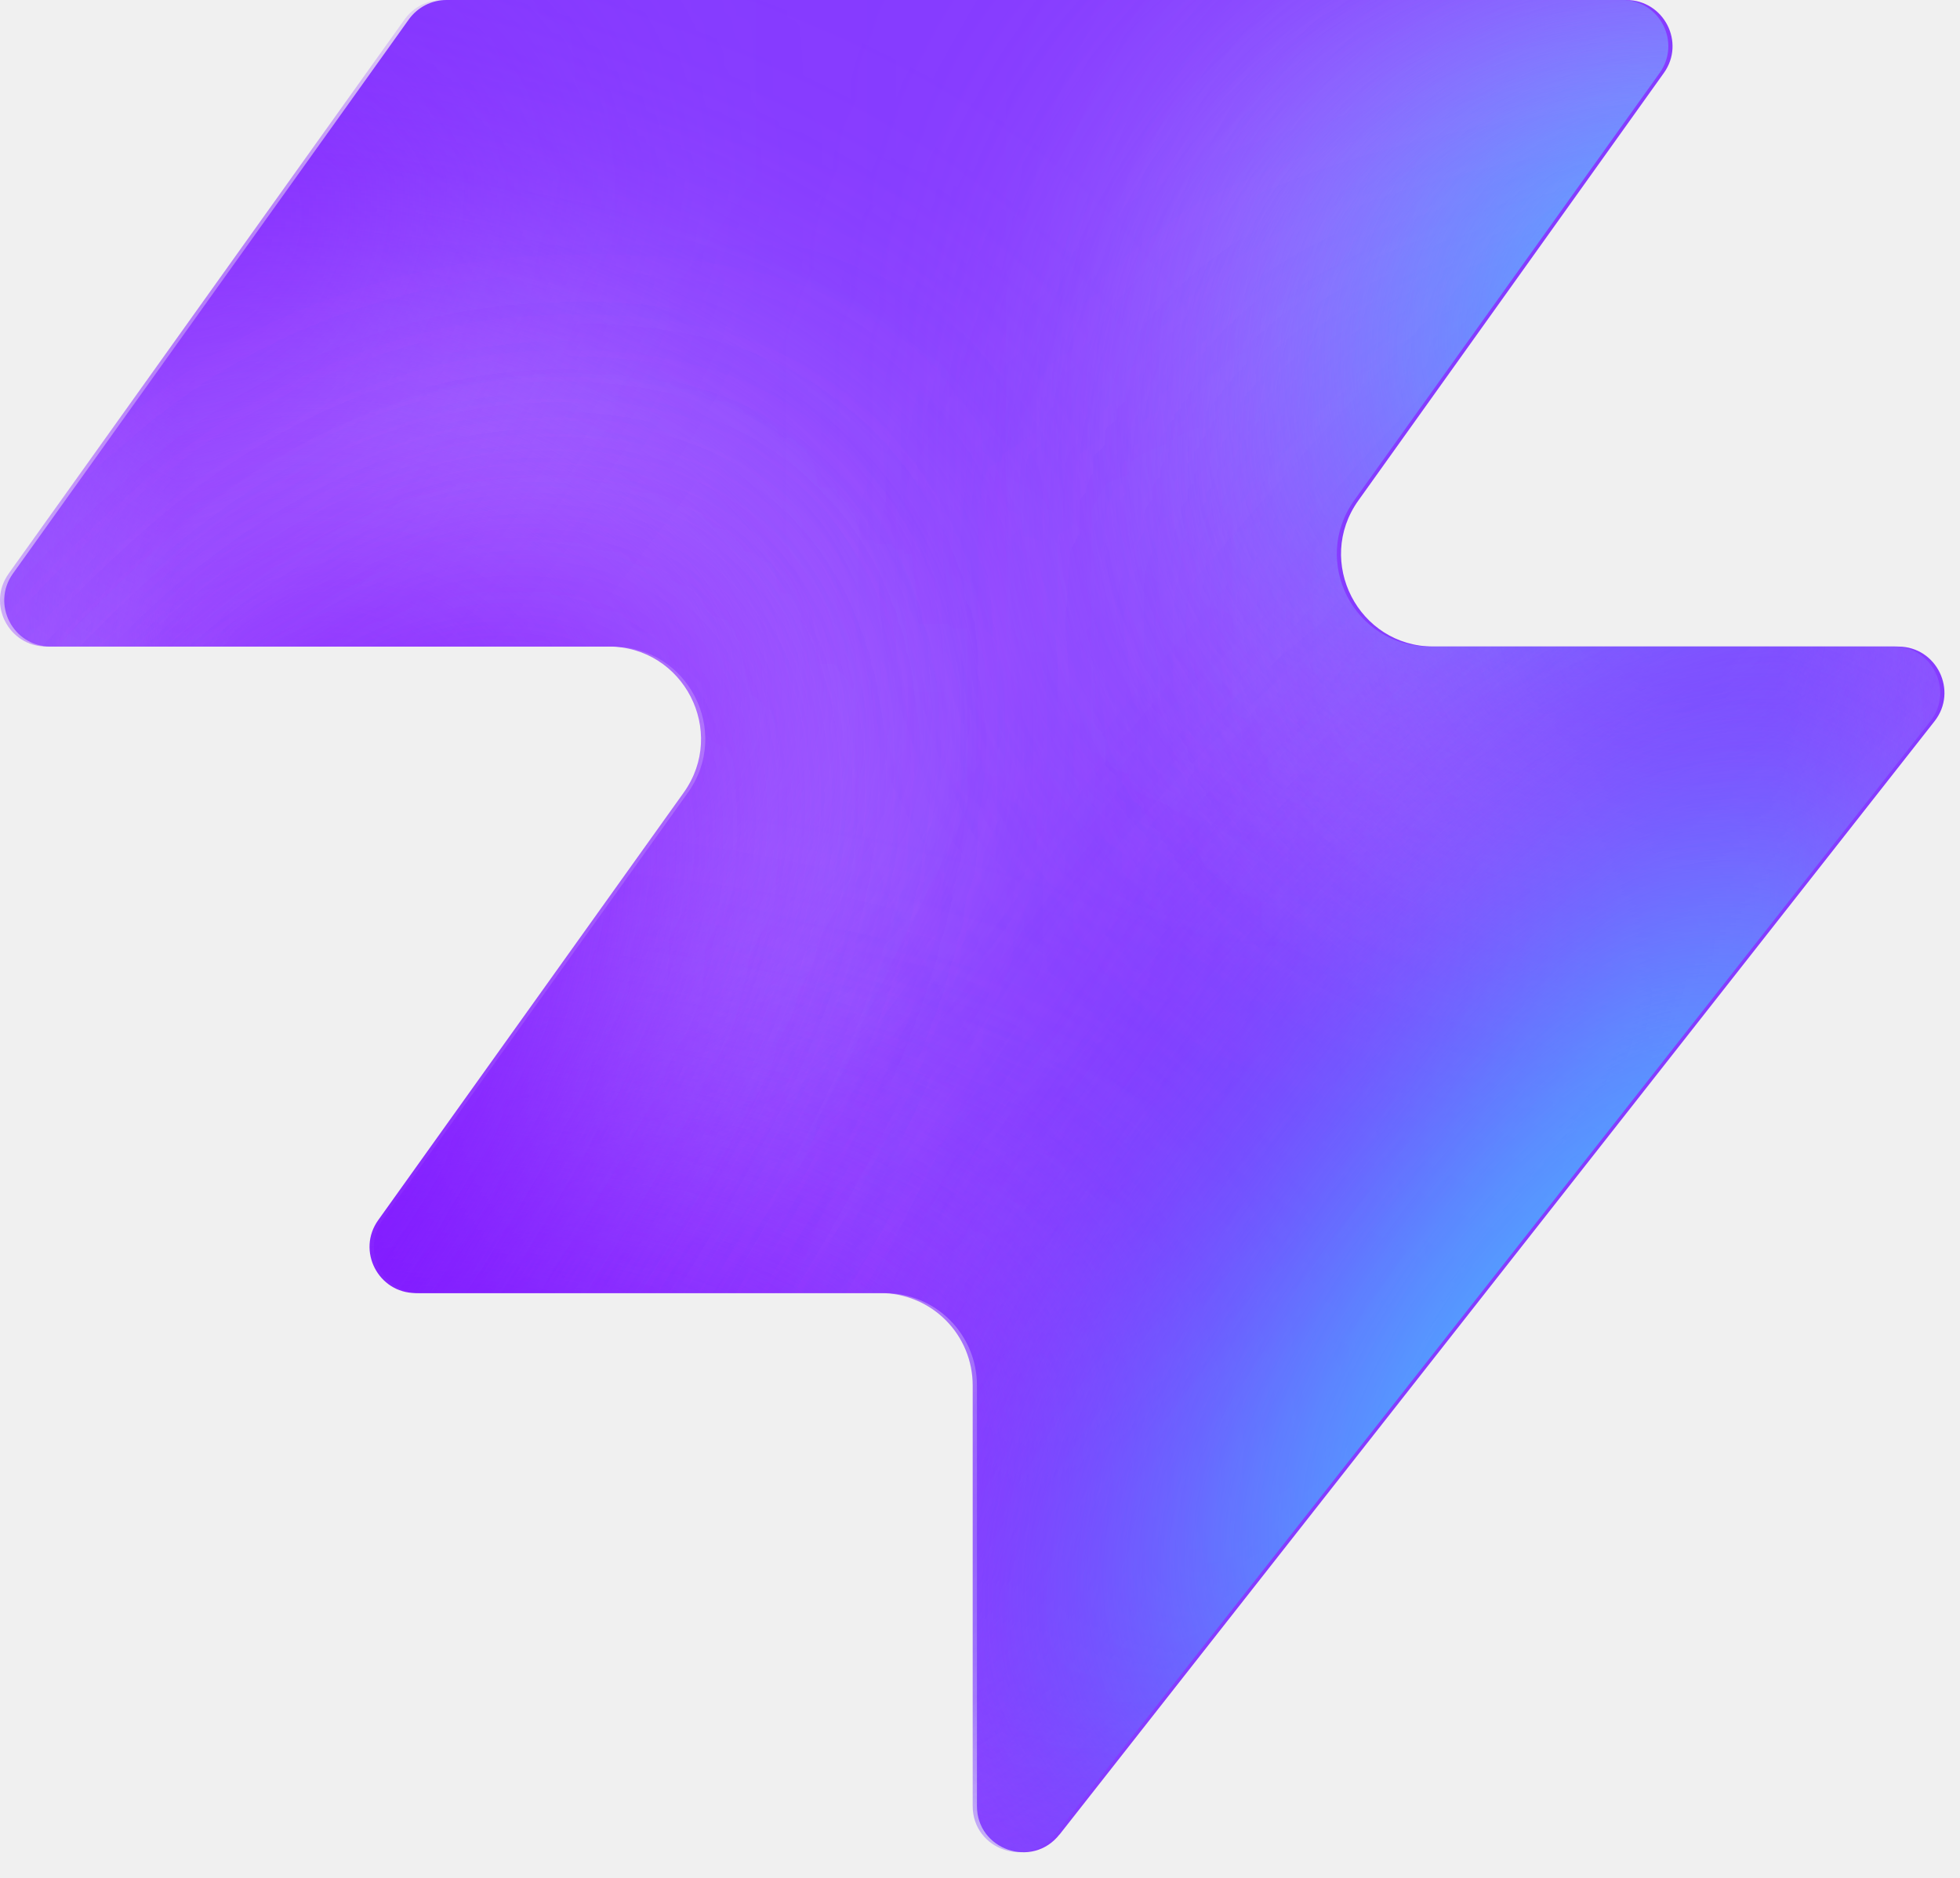
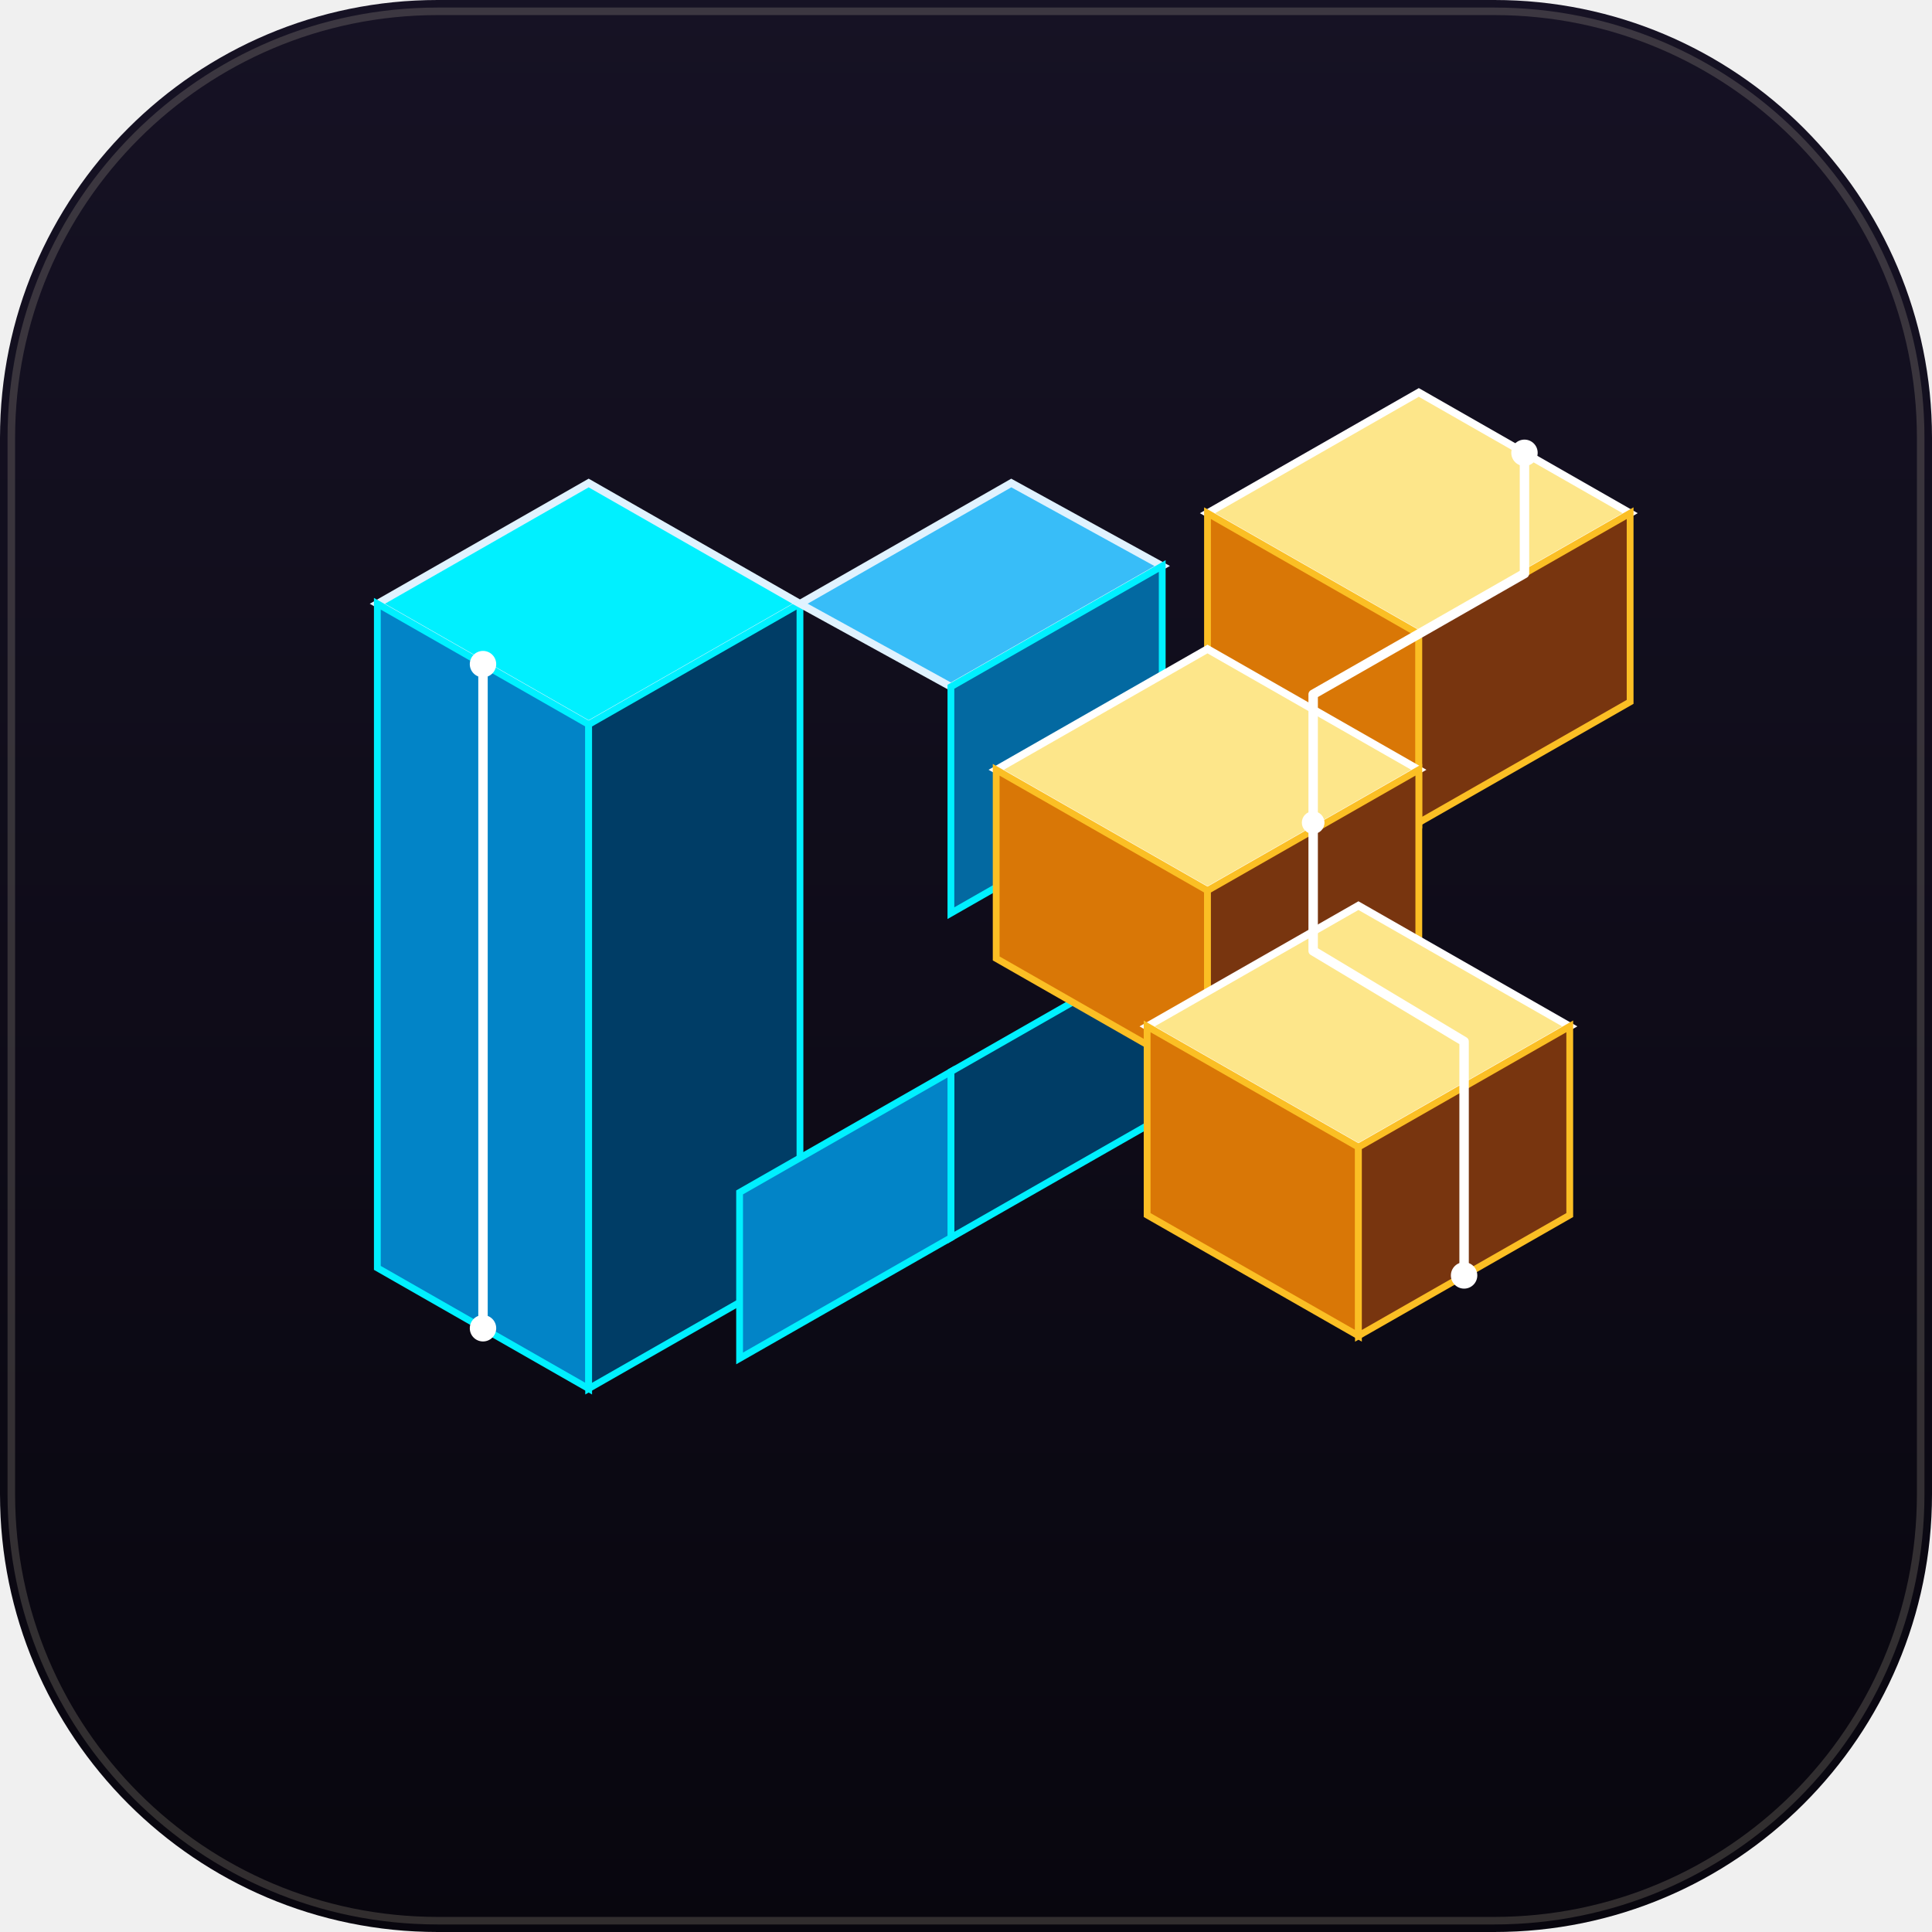
- <svg xmlns="http://www.w3.org/2000/svg" width="48" height="46" fill="none" viewBox="0 0 48 46">
-   <path fill="#863bff" d="M25.946 44.938c-.664.845-2.021.375-2.021-.698V33.937a2.26 2.26 0 0 0-2.262-2.262H10.287c-.92 0-1.456-1.04-.92-1.788l7.48-10.471c1.07-1.497 0-3.578-1.842-3.578H1.237c-.92 0-1.456-1.04-.92-1.788L10.013.474c.214-.297.556-.474.92-.474h28.894c.92 0 1.456 1.04.92 1.788l-7.48 10.471c-1.07 1.498 0 3.579 1.842 3.579h11.377c.943 0 1.473 1.088.89 1.83L25.947 44.94z" style="fill:#863bff;fill:color(display-p3 .525 .23 1);fill-opacity:1" />
-   <mask id="a" width="48" height="46" x="0" y="0" maskUnits="userSpaceOnUse" style="mask-type:alpha">
-     <path fill="#000" d="M25.842 44.938c-.664.844-2.021.375-2.021-.698V33.937a2.26 2.26 0 0 0-2.262-2.262H10.183c-.92 0-1.456-1.04-.92-1.788l7.48-10.471c1.07-1.498 0-3.579-1.842-3.579H1.133c-.92 0-1.456-1.04-.92-1.787L9.91.473c.214-.297.556-.474.92-.474h28.894c.92 0 1.456 1.04.92 1.788l-7.48 10.471c-1.07 1.498 0 3.578 1.842 3.578h11.377c.943 0 1.473 1.088.89 1.832L25.843 44.94z" style="fill:#000;fill-opacity:1" />
-   </mask>
-   <g mask="url(#a)">
-     <g filter="url(#b)">
-       <ellipse cx="5.508" cy="14.704" fill="#ede6ff" rx="5.508" ry="14.704" style="fill:#ede6ff;fill:color(display-p3 .927 .903 1);fill-opacity:1" transform="matrix(.00324 1 1 -.00324 -4.47 31.516)" />
-     </g>
-     <g filter="url(#c)">
-       <ellipse cx="10.399" cy="29.851" fill="#ede6ff" rx="10.399" ry="29.851" style="fill:#ede6ff;fill:color(display-p3 .927 .903 1);fill-opacity:1" transform="matrix(.00324 1 1 -.00324 -39.328 7.883)" />
-     </g>
-     <g filter="url(#d)">
-       <ellipse cx="5.508" cy="30.487" fill="#7e14ff" rx="5.508" ry="30.487" style="fill:#7e14ff;fill:color(display-p3 .492 .077 1);fill-opacity:1" transform="rotate(89.814 -25.913 -14.639)scale(1 -1)" />
-     </g>
-     <g filter="url(#e)">
-       <ellipse cx="5.508" cy="30.599" fill="#7e14ff" rx="5.508" ry="30.599" style="fill:#7e14ff;fill:color(display-p3 .492 .077 1);fill-opacity:1" transform="rotate(89.814 -32.644 -3.334)scale(1 -1)" />
-     </g>
-     <g filter="url(#f)">
-       <ellipse cx="5.508" cy="30.599" fill="#7e14ff" rx="5.508" ry="30.599" style="fill:#7e14ff;fill:color(display-p3 .492 .077 1);fill-opacity:1" transform="matrix(.00324 1 1 -.00324 -34.34 30.47)" />
-     </g>
-     <g filter="url(#g)">
-       <ellipse cx="14.072" cy="22.078" fill="#ede6ff" rx="14.072" ry="22.078" style="fill:#ede6ff;fill:color(display-p3 .927 .903 1);fill-opacity:1" transform="rotate(93.35 24.506 48.493)scale(-1 1)" />
-     </g>
-     <g filter="url(#h)">
-       <ellipse cx="3.47" cy="21.501" fill="#7e14ff" rx="3.47" ry="21.501" style="fill:#7e14ff;fill:color(display-p3 .492 .077 1);fill-opacity:1" transform="rotate(89.009 28.708 47.59)scale(-1 1)" />
-     </g>
-     <g filter="url(#i)">
-       <ellipse cx="3.47" cy="21.501" fill="#7e14ff" rx="3.47" ry="21.501" style="fill:#7e14ff;fill:color(display-p3 .492 .077 1);fill-opacity:1" transform="rotate(89.009 28.708 47.59)scale(-1 1)" />
-     </g>
-     <g filter="url(#j)">
-       <ellipse cx=".387" cy="8.972" fill="#7e14ff" rx="4.407" ry="29.108" style="fill:#7e14ff;fill:color(display-p3 .492 .077 1);fill-opacity:1" transform="rotate(39.51 .387 8.972)" />
-     </g>
-     <g filter="url(#k)">
-       <ellipse cx="47.523" cy="-6.092" fill="#7e14ff" rx="4.407" ry="29.108" style="fill:#7e14ff;fill:color(display-p3 .492 .077 1);fill-opacity:1" transform="rotate(37.892 47.523 -6.092)" />
-     </g>
-     <g filter="url(#l)">
-       <ellipse cx="41.412" cy="6.333" fill="#47bfff" rx="5.971" ry="9.665" style="fill:#47bfff;fill:color(display-p3 .28 .748 1);fill-opacity:1" transform="rotate(37.892 41.412 6.333)" />
-     </g>
-     <g filter="url(#m)">
-       <ellipse cx="-1.879" cy="38.332" fill="#7e14ff" rx="4.407" ry="29.108" style="fill:#7e14ff;fill:color(display-p3 .492 .077 1);fill-opacity:1" transform="rotate(37.892 -1.88 38.332)" />
-     </g>
-     <g filter="url(#n)">
-       <ellipse cx="-1.879" cy="38.332" fill="#7e14ff" rx="4.407" ry="29.108" style="fill:#7e14ff;fill:color(display-p3 .492 .077 1);fill-opacity:1" transform="rotate(37.892 -1.88 38.332)" />
-     </g>
-     <g filter="url(#o)">
-       <ellipse cx="35.651" cy="29.907" fill="#7e14ff" rx="4.407" ry="29.108" style="fill:#7e14ff;fill:color(display-p3 .492 .077 1);fill-opacity:1" transform="rotate(37.892 35.651 29.907)" />
-     </g>
-     <g filter="url(#p)">
-       <ellipse cx="38.418" cy="32.4" fill="#47bfff" rx="5.971" ry="15.297" style="fill:#47bfff;fill:color(display-p3 .28 .748 1);fill-opacity:1" transform="rotate(37.892 38.418 32.4)" />
-     </g>
+ <svg xmlns="http://www.w3.org/2000/svg" viewBox="0 0 512 512" width="100%" height="100%">
+   <defs>
+     <linearGradient id="v3Bg" x1="0%" y1="0%" x2="0%" y2="100%">
+       <stop offset="0%" stop-color="#161224" />
+       <stop offset="100%" stop-color="#08060E" />
+     </linearGradient>
+     <linearGradient id="v3CyanGrad" x1="0%" y1="0%" x2="100%" y2="100%">
+       <stop offset="0%" stop-color="#00F0FF" />
+       <stop offset="100%" stop-color="#0369A1" />
+     </linearGradient>
+     <linearGradient id="v3GoldGrad" x1="0%" y1="0%" x2="100%" y2="100%">
+       <stop offset="0%" stop-color="#FDE68A" />
+       <stop offset="100%" stop-color="#D97706" />
+     </linearGradient>
+   </defs>
+   <rect width="512" height="512" rx="116" fill="url(#v3Bg)" />
+   <rect width="506" height="506" x="3" y="3" rx="113" fill="none" stroke="rgba(235, 222, 195, 0.18)" stroke-width="2" />
+   <g id="v3D">
+     <polygon points="100,160 156,128 212,160 156,192" fill="#00F0FF" stroke="#E0F2FE" stroke-width="2" />
+     <polygon points="100,160 156,192 156,368 100,336" fill="#0284C7" stroke="#00F0FF" stroke-width="1.8" />
+     <polygon points="156,192 212,160 212,336 156,368" fill="#003D66" stroke="#00F0FF" stroke-width="1.8" />
+     <polygon points="212,160 268,128 308,150 252,182" fill="#38BDF8" stroke="#E0F2FE" stroke-width="2" />
+     <polygon points="252,182 308,150 308,210 252,242" fill="#0369A1" stroke="#00F0FF" stroke-width="1.8" />
+     <polygon points="252,284 308,252 308,296 252,328" fill="#003D66" stroke="#00F0FF" stroke-width="1.8" />
+     <polygon points="196,316 252,284 252,328 196,360" fill="#0284C7" stroke="#00F0FF" stroke-width="1.8" />
+     <line x1="128" y1="176" x2="128" y2="352" stroke="#FFFFFF" stroke-width="2.5" stroke-linecap="round" />
+     <circle cx="128" cy="176" r="3.5" fill="#FFFFFF" />
+     <circle cx="128" cy="352" r="3.5" fill="#FFFFFF" />
  </g>
-   <defs>
-     <filter id="b" width="60.045" height="41.654" x="-19.77" y="16.149" color-interpolation-filters="sRGB" filterUnits="userSpaceOnUse">
-       <feFlood flood-opacity="0" result="BackgroundImageFix" />
-       <feBlend in="SourceGraphic" in2="BackgroundImageFix" result="shape" />
-       <feGaussianBlur result="effect1_foregroundBlur_2002_17158" stdDeviation="7.659" />
-     </filter>
-     <filter id="c" width="90.34" height="51.437" x="-54.613" y="-7.533" color-interpolation-filters="sRGB" filterUnits="userSpaceOnUse">
-       <feFlood flood-opacity="0" result="BackgroundImageFix" />
-       <feBlend in="SourceGraphic" in2="BackgroundImageFix" result="shape" />
-       <feGaussianBlur result="effect1_foregroundBlur_2002_17158" stdDeviation="7.659" />
-     </filter>
-     <filter id="d" width="79.355" height="29.4" x="-49.64" y="2.03" color-interpolation-filters="sRGB" filterUnits="userSpaceOnUse">
-       <feFlood flood-opacity="0" result="BackgroundImageFix" />
-       <feBlend in="SourceGraphic" in2="BackgroundImageFix" result="shape" />
-       <feGaussianBlur result="effect1_foregroundBlur_2002_17158" stdDeviation="4.596" />
-     </filter>
-     <filter id="e" width="79.579" height="29.4" x="-45.045" y="20.029" color-interpolation-filters="sRGB" filterUnits="userSpaceOnUse">
-       <feFlood flood-opacity="0" result="BackgroundImageFix" />
-       <feBlend in="SourceGraphic" in2="BackgroundImageFix" result="shape" />
-       <feGaussianBlur result="effect1_foregroundBlur_2002_17158" stdDeviation="4.596" />
-     </filter>
-     <filter id="f" width="79.579" height="29.4" x="-43.513" y="21.178" color-interpolation-filters="sRGB" filterUnits="userSpaceOnUse">
-       <feFlood flood-opacity="0" result="BackgroundImageFix" />
-       <feBlend in="SourceGraphic" in2="BackgroundImageFix" result="shape" />
-       <feGaussianBlur result="effect1_foregroundBlur_2002_17158" stdDeviation="4.596" />
-     </filter>
-     <filter id="g" width="74.749" height="58.852" x="15.756" y="-17.901" color-interpolation-filters="sRGB" filterUnits="userSpaceOnUse">
-       <feFlood flood-opacity="0" result="BackgroundImageFix" />
-       <feBlend in="SourceGraphic" in2="BackgroundImageFix" result="shape" />
-       <feGaussianBlur result="effect1_foregroundBlur_2002_17158" stdDeviation="7.659" />
-     </filter>
-     <filter id="h" width="61.377" height="25.362" x="23.548" y="2.284" color-interpolation-filters="sRGB" filterUnits="userSpaceOnUse">
-       <feFlood flood-opacity="0" result="BackgroundImageFix" />
-       <feBlend in="SourceGraphic" in2="BackgroundImageFix" result="shape" />
-       <feGaussianBlur result="effect1_foregroundBlur_2002_17158" stdDeviation="4.596" />
-     </filter>
-     <filter id="i" width="61.377" height="25.362" x="23.548" y="2.284" color-interpolation-filters="sRGB" filterUnits="userSpaceOnUse">
-       <feFlood flood-opacity="0" result="BackgroundImageFix" />
-       <feBlend in="SourceGraphic" in2="BackgroundImageFix" result="shape" />
-       <feGaussianBlur result="effect1_foregroundBlur_2002_17158" stdDeviation="4.596" />
-     </filter>
-     <filter id="j" width="56.045" height="63.649" x="-27.636" y="-22.853" color-interpolation-filters="sRGB" filterUnits="userSpaceOnUse">
-       <feFlood flood-opacity="0" result="BackgroundImageFix" />
-       <feBlend in="SourceGraphic" in2="BackgroundImageFix" result="shape" />
-       <feGaussianBlur result="effect1_foregroundBlur_2002_17158" stdDeviation="4.596" />
-     </filter>
-     <filter id="k" width="54.814" height="64.646" x="20.116" y="-38.415" color-interpolation-filters="sRGB" filterUnits="userSpaceOnUse">
-       <feFlood flood-opacity="0" result="BackgroundImageFix" />
-       <feBlend in="SourceGraphic" in2="BackgroundImageFix" result="shape" />
-       <feGaussianBlur result="effect1_foregroundBlur_2002_17158" stdDeviation="4.596" />
-     </filter>
-     <filter id="l" width="33.541" height="35.313" x="24.641" y="-11.323" color-interpolation-filters="sRGB" filterUnits="userSpaceOnUse">
-       <feFlood flood-opacity="0" result="BackgroundImageFix" />
-       <feBlend in="SourceGraphic" in2="BackgroundImageFix" result="shape" />
-       <feGaussianBlur result="effect1_foregroundBlur_2002_17158" stdDeviation="4.596" />
-     </filter>
-     <filter id="m" width="54.814" height="64.646" x="-29.286" y="6.009" color-interpolation-filters="sRGB" filterUnits="userSpaceOnUse">
-       <feFlood flood-opacity="0" result="BackgroundImageFix" />
-       <feBlend in="SourceGraphic" in2="BackgroundImageFix" result="shape" />
-       <feGaussianBlur result="effect1_foregroundBlur_2002_17158" stdDeviation="4.596" />
-     </filter>
-     <filter id="n" width="54.814" height="64.646" x="-29.286" y="6.009" color-interpolation-filters="sRGB" filterUnits="userSpaceOnUse">
-       <feFlood flood-opacity="0" result="BackgroundImageFix" />
-       <feBlend in="SourceGraphic" in2="BackgroundImageFix" result="shape" />
-       <feGaussianBlur result="effect1_foregroundBlur_2002_17158" stdDeviation="4.596" />
-     </filter>
-     <filter id="o" width="54.814" height="64.646" x="8.244" y="-2.416" color-interpolation-filters="sRGB" filterUnits="userSpaceOnUse">
-       <feFlood flood-opacity="0" result="BackgroundImageFix" />
-       <feBlend in="SourceGraphic" in2="BackgroundImageFix" result="shape" />
-       <feGaussianBlur result="effect1_foregroundBlur_2002_17158" stdDeviation="4.596" />
-     </filter>
-     <filter id="p" width="39.409" height="43.623" x="18.713" y="10.588" color-interpolation-filters="sRGB" filterUnits="userSpaceOnUse">
-       <feFlood flood-opacity="0" result="BackgroundImageFix" />
-       <feBlend in="SourceGraphic" in2="BackgroundImageFix" result="shape" />
-       <feGaussianBlur result="effect1_foregroundBlur_2002_17158" stdDeviation="4.596" />
-     </filter>
-   </defs>
+   <g id="v3S">
+     <polygon points="320,136 376,104 432,136 376,168" fill="#FDE68A" stroke="#FFFFFF" stroke-width="2" />
+     <polygon points="320,136 376,168 376,218 320,186" fill="#D97706" stroke="#FBBF24" stroke-width="1.8" />
+     <polygon points="376,168 432,136 432,186 376,218" fill="#78350F" stroke="#FBBF24" stroke-width="1.8" />
+     <polygon points="264,204 320,172 376,204 320,236" fill="#FDE68A" stroke="#FFFFFF" stroke-width="2" />
+     <polygon points="264,204 320,236 320,286 264,254" fill="#D97706" stroke="#FBBF24" stroke-width="1.8" />
+     <polygon points="320,236 376,204 376,254 320,286" fill="#78350F" stroke="#FBBF24" stroke-width="1.8" />
+     <polygon points="304,272 360,240 416,272 360,304" fill="#FDE68A" stroke="#FFFFFF" stroke-width="2" />
+     <polygon points="304,272 360,304 360,354 304,322" fill="#D97706" stroke="#FBBF24" stroke-width="1.8" />
+     <polygon points="360,304 416,272 416,322 360,354" fill="#78350F" stroke="#FBBF24" stroke-width="1.8" />
+     <polyline points="404,120 404,152 348,184 348,252 388,276 388,338" fill="none" stroke="#FFFFFF" stroke-width="2.5" stroke-linecap="round" stroke-linejoin="round" />
+     <circle cx="404" cy="120" r="3.5" fill="#FFFFFF" />
+     <circle cx="348" cy="218" r="3" fill="#FFFFFF" />
+     <circle cx="388" cy="338" r="3.5" fill="#FFFFFF" />
+   </g>
</svg>
